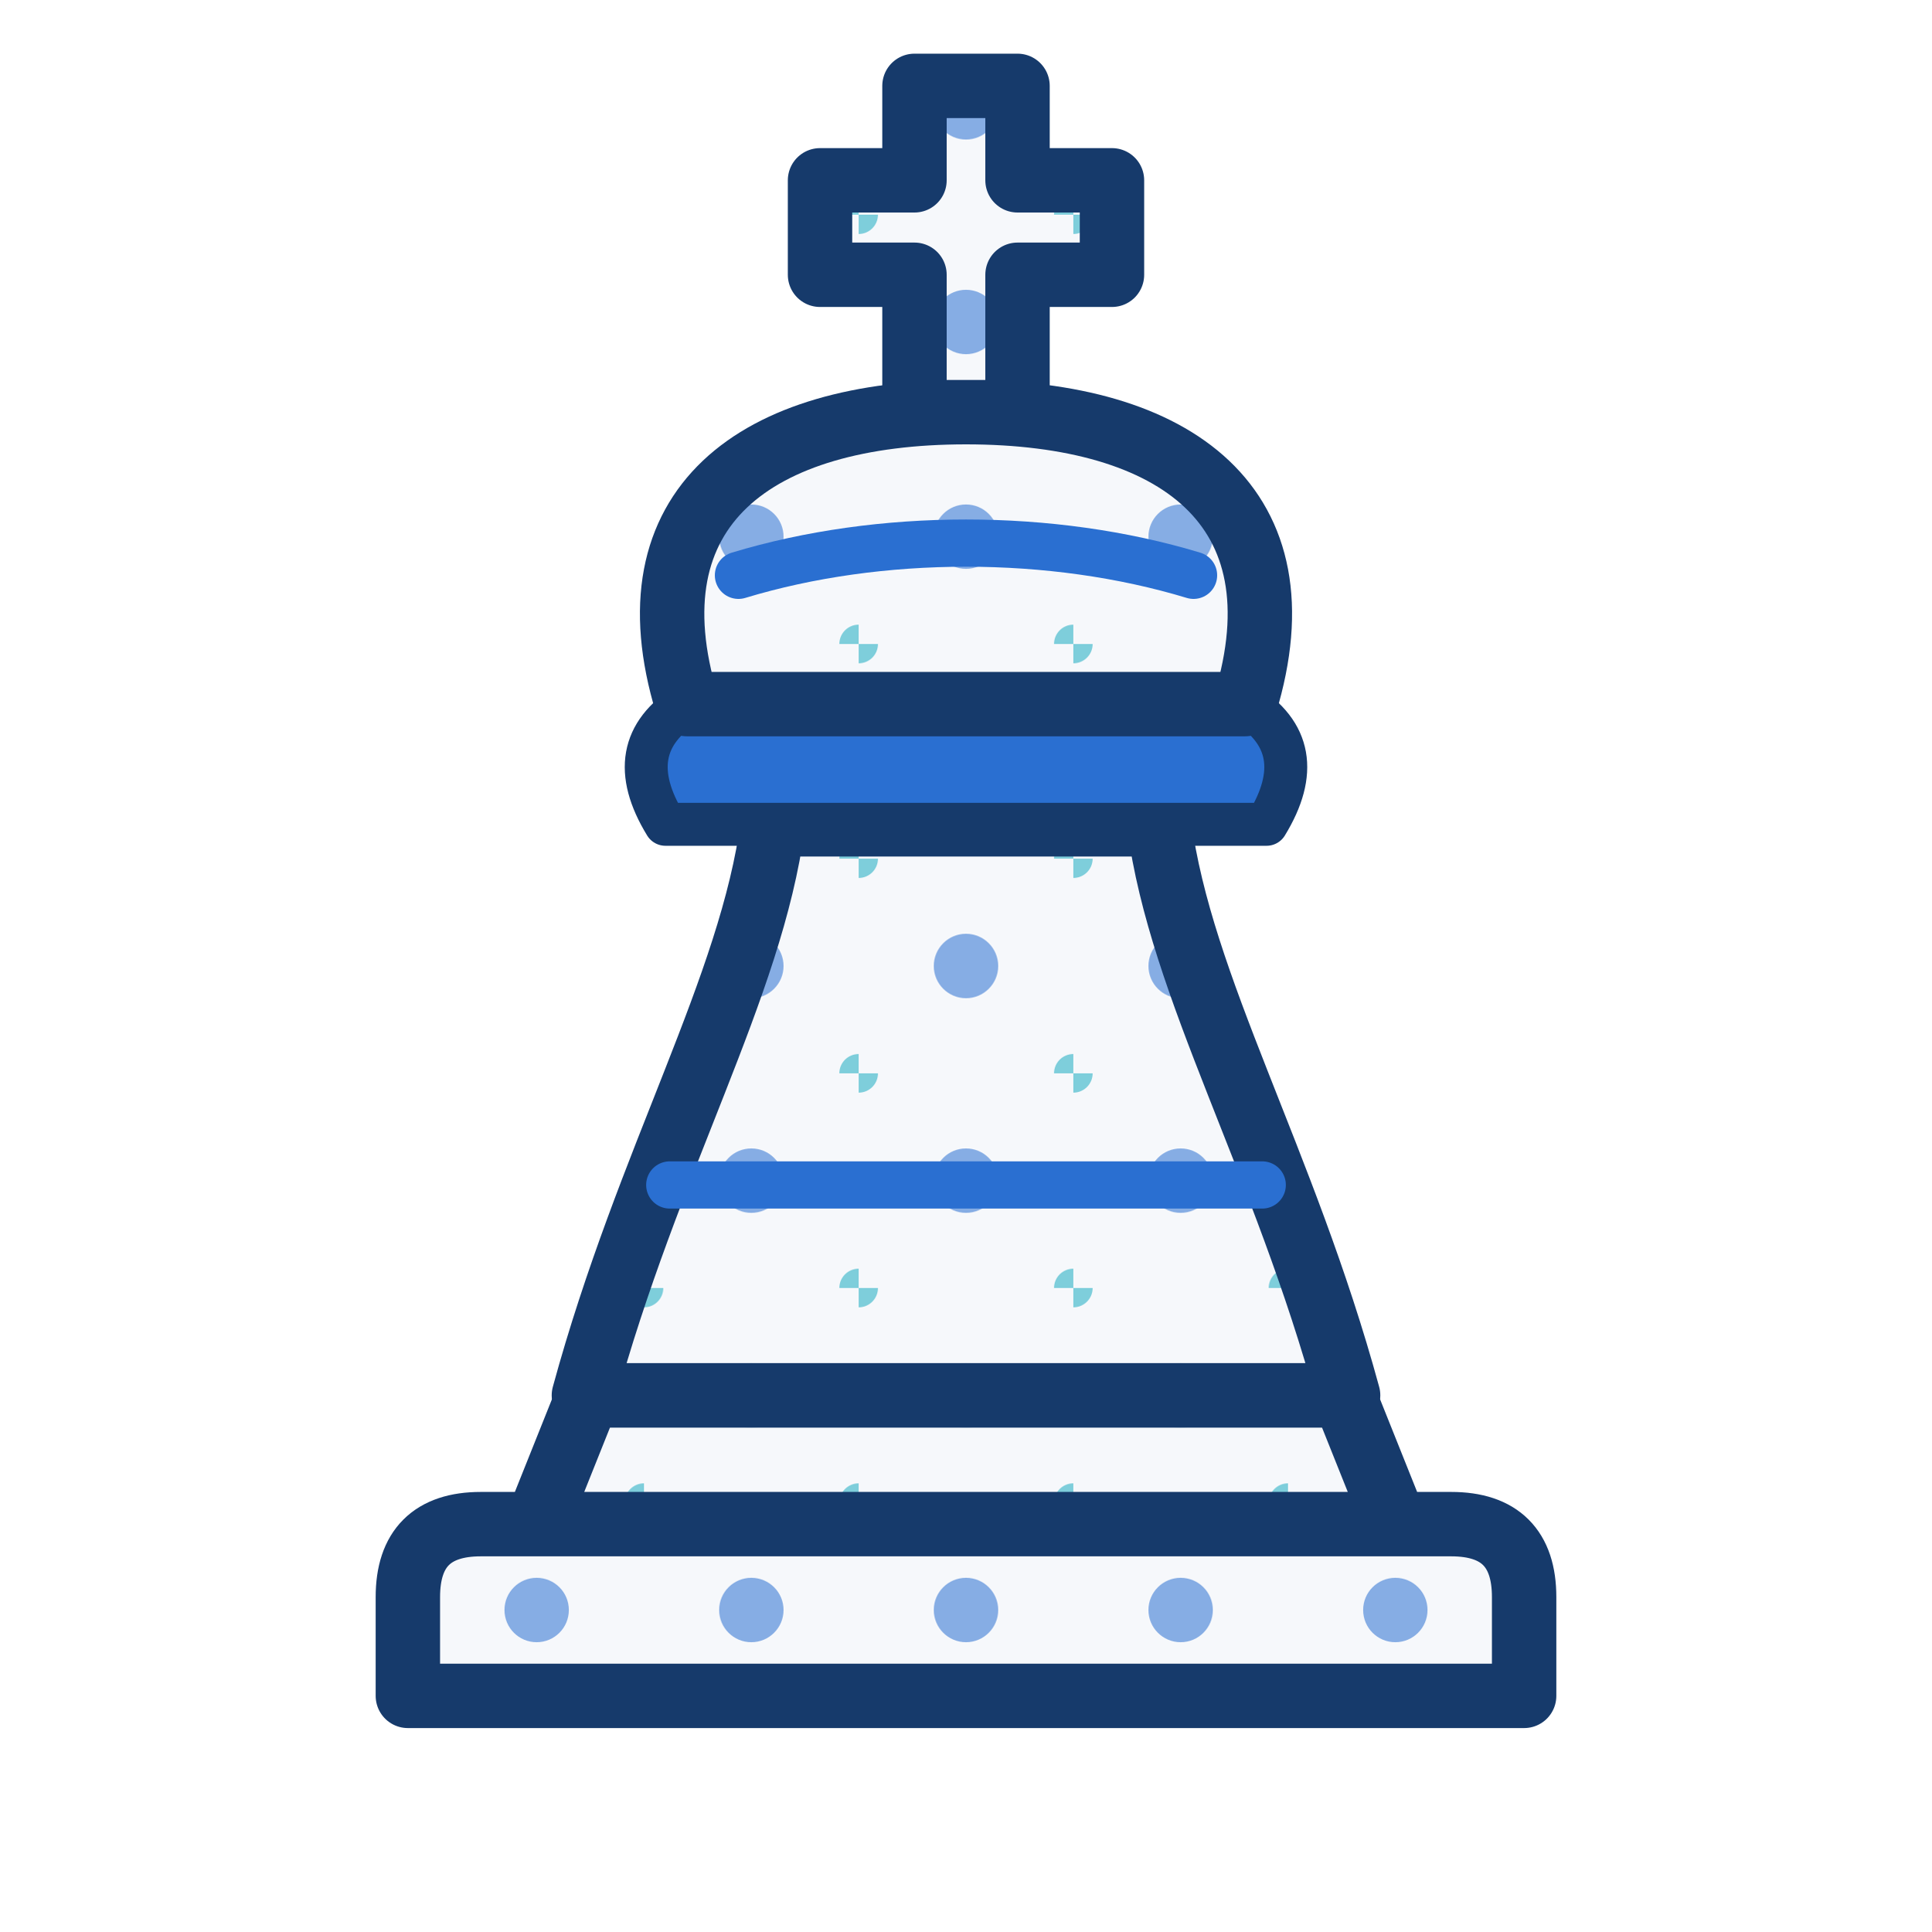
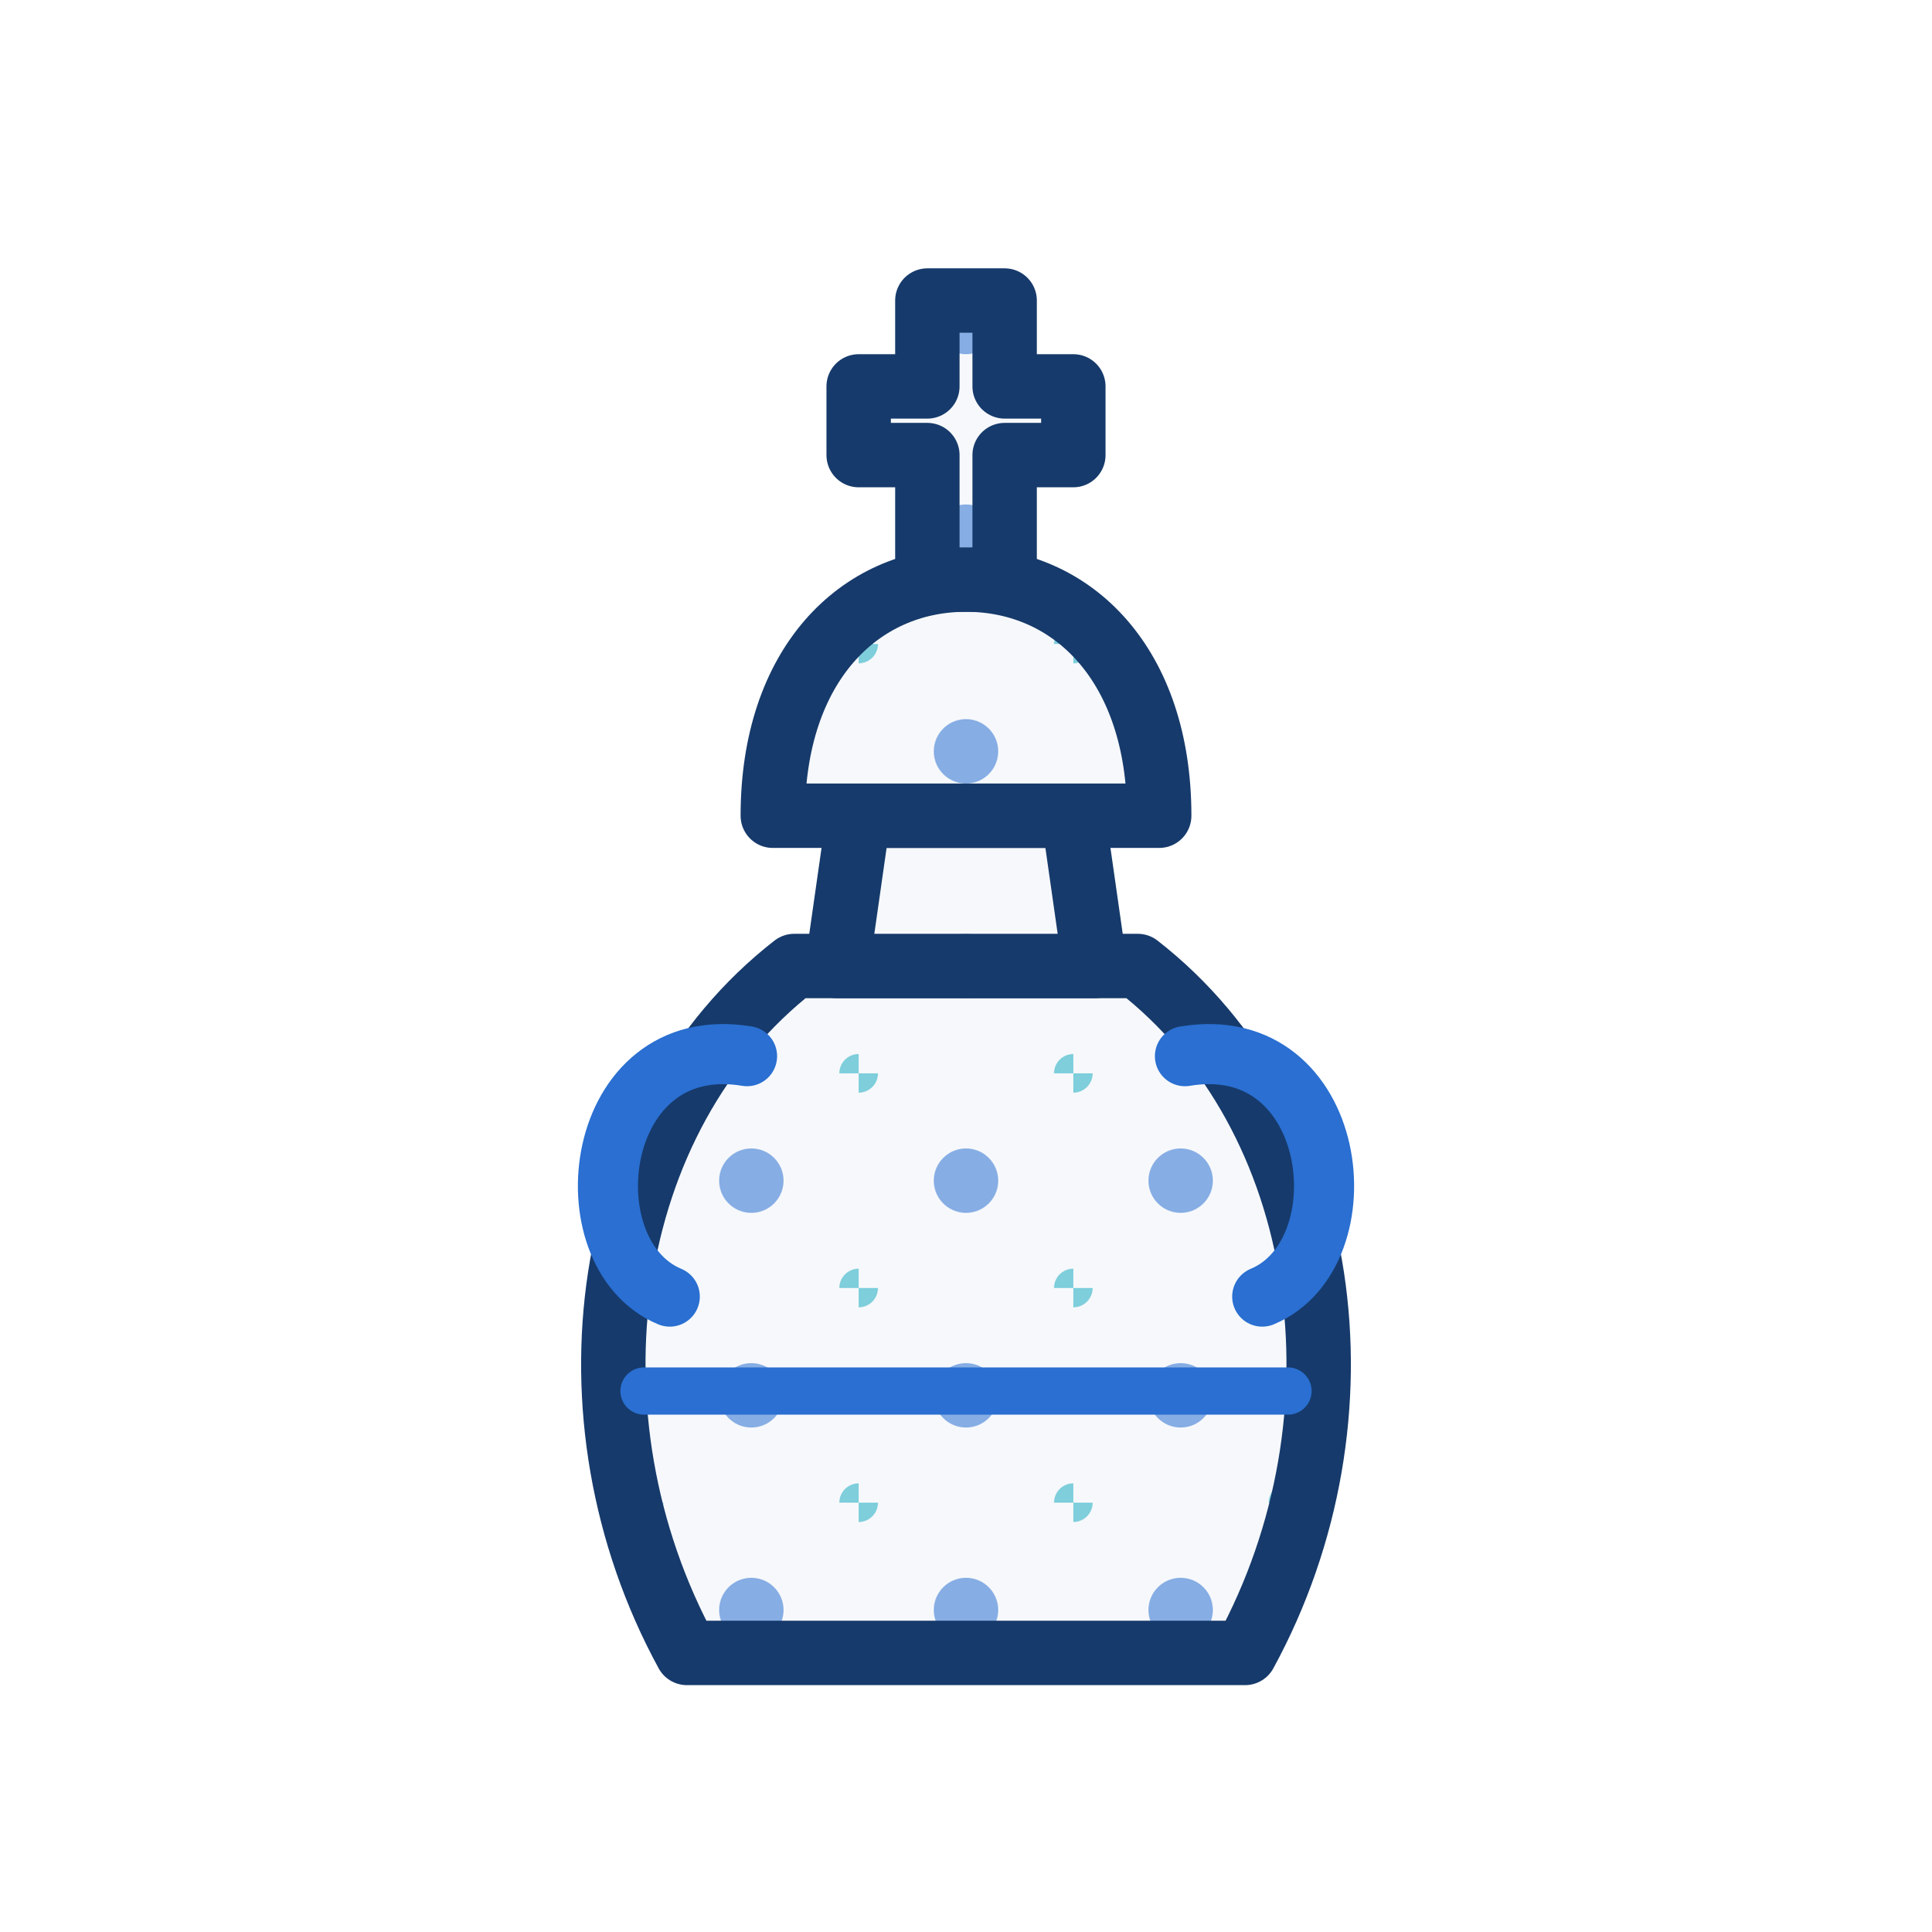
<svg xmlns="http://www.w3.org/2000/svg" width="45" height="45" viewBox="0 0 45 45">
  <defs>
    <pattern id="p" width="5" height="5" patternUnits="userSpaceOnUse">
      <rect width="5" height="5" fill="#f6f8fb" />
      <circle cx="2.5" cy="2.5" r="0.75" fill="#2a6fd1" opacity="0.55" />
      <circle cx="0" cy="0" r="0.45" fill="#2fb3c6" opacity="0.6" />
      <circle cx="5" cy="5" r="0.45" fill="#2fb3c6" opacity="0.6" />
    </pattern>
  </defs>
  <g stroke-width="1.5" stroke-linecap="round" stroke-linejoin="round">
-     <path d="M9.5 39.5H35.5V37.2Q35.5 35.5 33.8 35.5H11.2Q9.5 35.5 9.5 37.2Z M12.5 35.5H32.5L31.3 32.5H13.7Z" fill="url(#p)" stroke="#163a6b" />
-     <path d="M13.6 32.5C15.1 27 17.5 23 18 19.2H27C27.5 23 29.9 27 31.4 32.5Z" fill="url(#p)" stroke="#163a6b" />
-     <path d="M15.6 27.6H29.4" fill="none" stroke="#2a6fd1" stroke-width="1.1" />
-     <path d="M15.5 19.2H29.5Q30.6 17.4 29 16.4H16Q14.4 17.4 15.5 19.2Z" fill="#2a6fd1" stroke="#163a6b" stroke-width="1" />
-     <path d="M16 16.4C14.6 11.8 17.6 9.6 22.5 9.6C27.4 9.6 30.4 11.8 29 16.4Z" fill="url(#p)" stroke="#163a6b" />
-     <path d="M17.2 13.4C20.5 12.4 24.5 12.4 27.8 13.4" fill="none" stroke="#2a6fd1" stroke-width="1.1" />
-     <path d="M21.3 9.6V6.4H19.1V4.2H21.3V2H23.7V4.2H25.9V6.4H23.7V9.6Z" fill="url(#p)" stroke="#163a6b" />
+     <path d="M16 38.5C13 33 14 26 18.5 22.5H26.5C31 26 32 33 29 38.5Z" fill="url(#p)" stroke="#163a6b" />
+     <path d="M17.4 24.6C13.8 24 13.2 29.2 15.6 30.2 M27.6 24.6C31.2 24 31.8 29.2 29.4 30.2" fill="none" stroke="#2a6fd1" stroke-width="1.4" />
+     <path d="M15 32.4H30" fill="none" stroke="#2a6fd1" stroke-width="1.1" />
+     <path d="M19.5 22.5L20 19H25L25.5 22.5Z" fill="url(#p)" stroke="#163a6b" />
+     <path d="M18 19C18 15.5 20 13.5 22.5 13.5C25 13.5 27 15.5 27 19Z" fill="url(#p)" stroke="#163a6b" />
+     <path d="M21.6 13.5V10.6H20V9H21.6V7H23.4V9H25V10.6H23.4V13.5Z" fill="url(#p)" stroke="#163a6b" />
  </g>
</svg>
